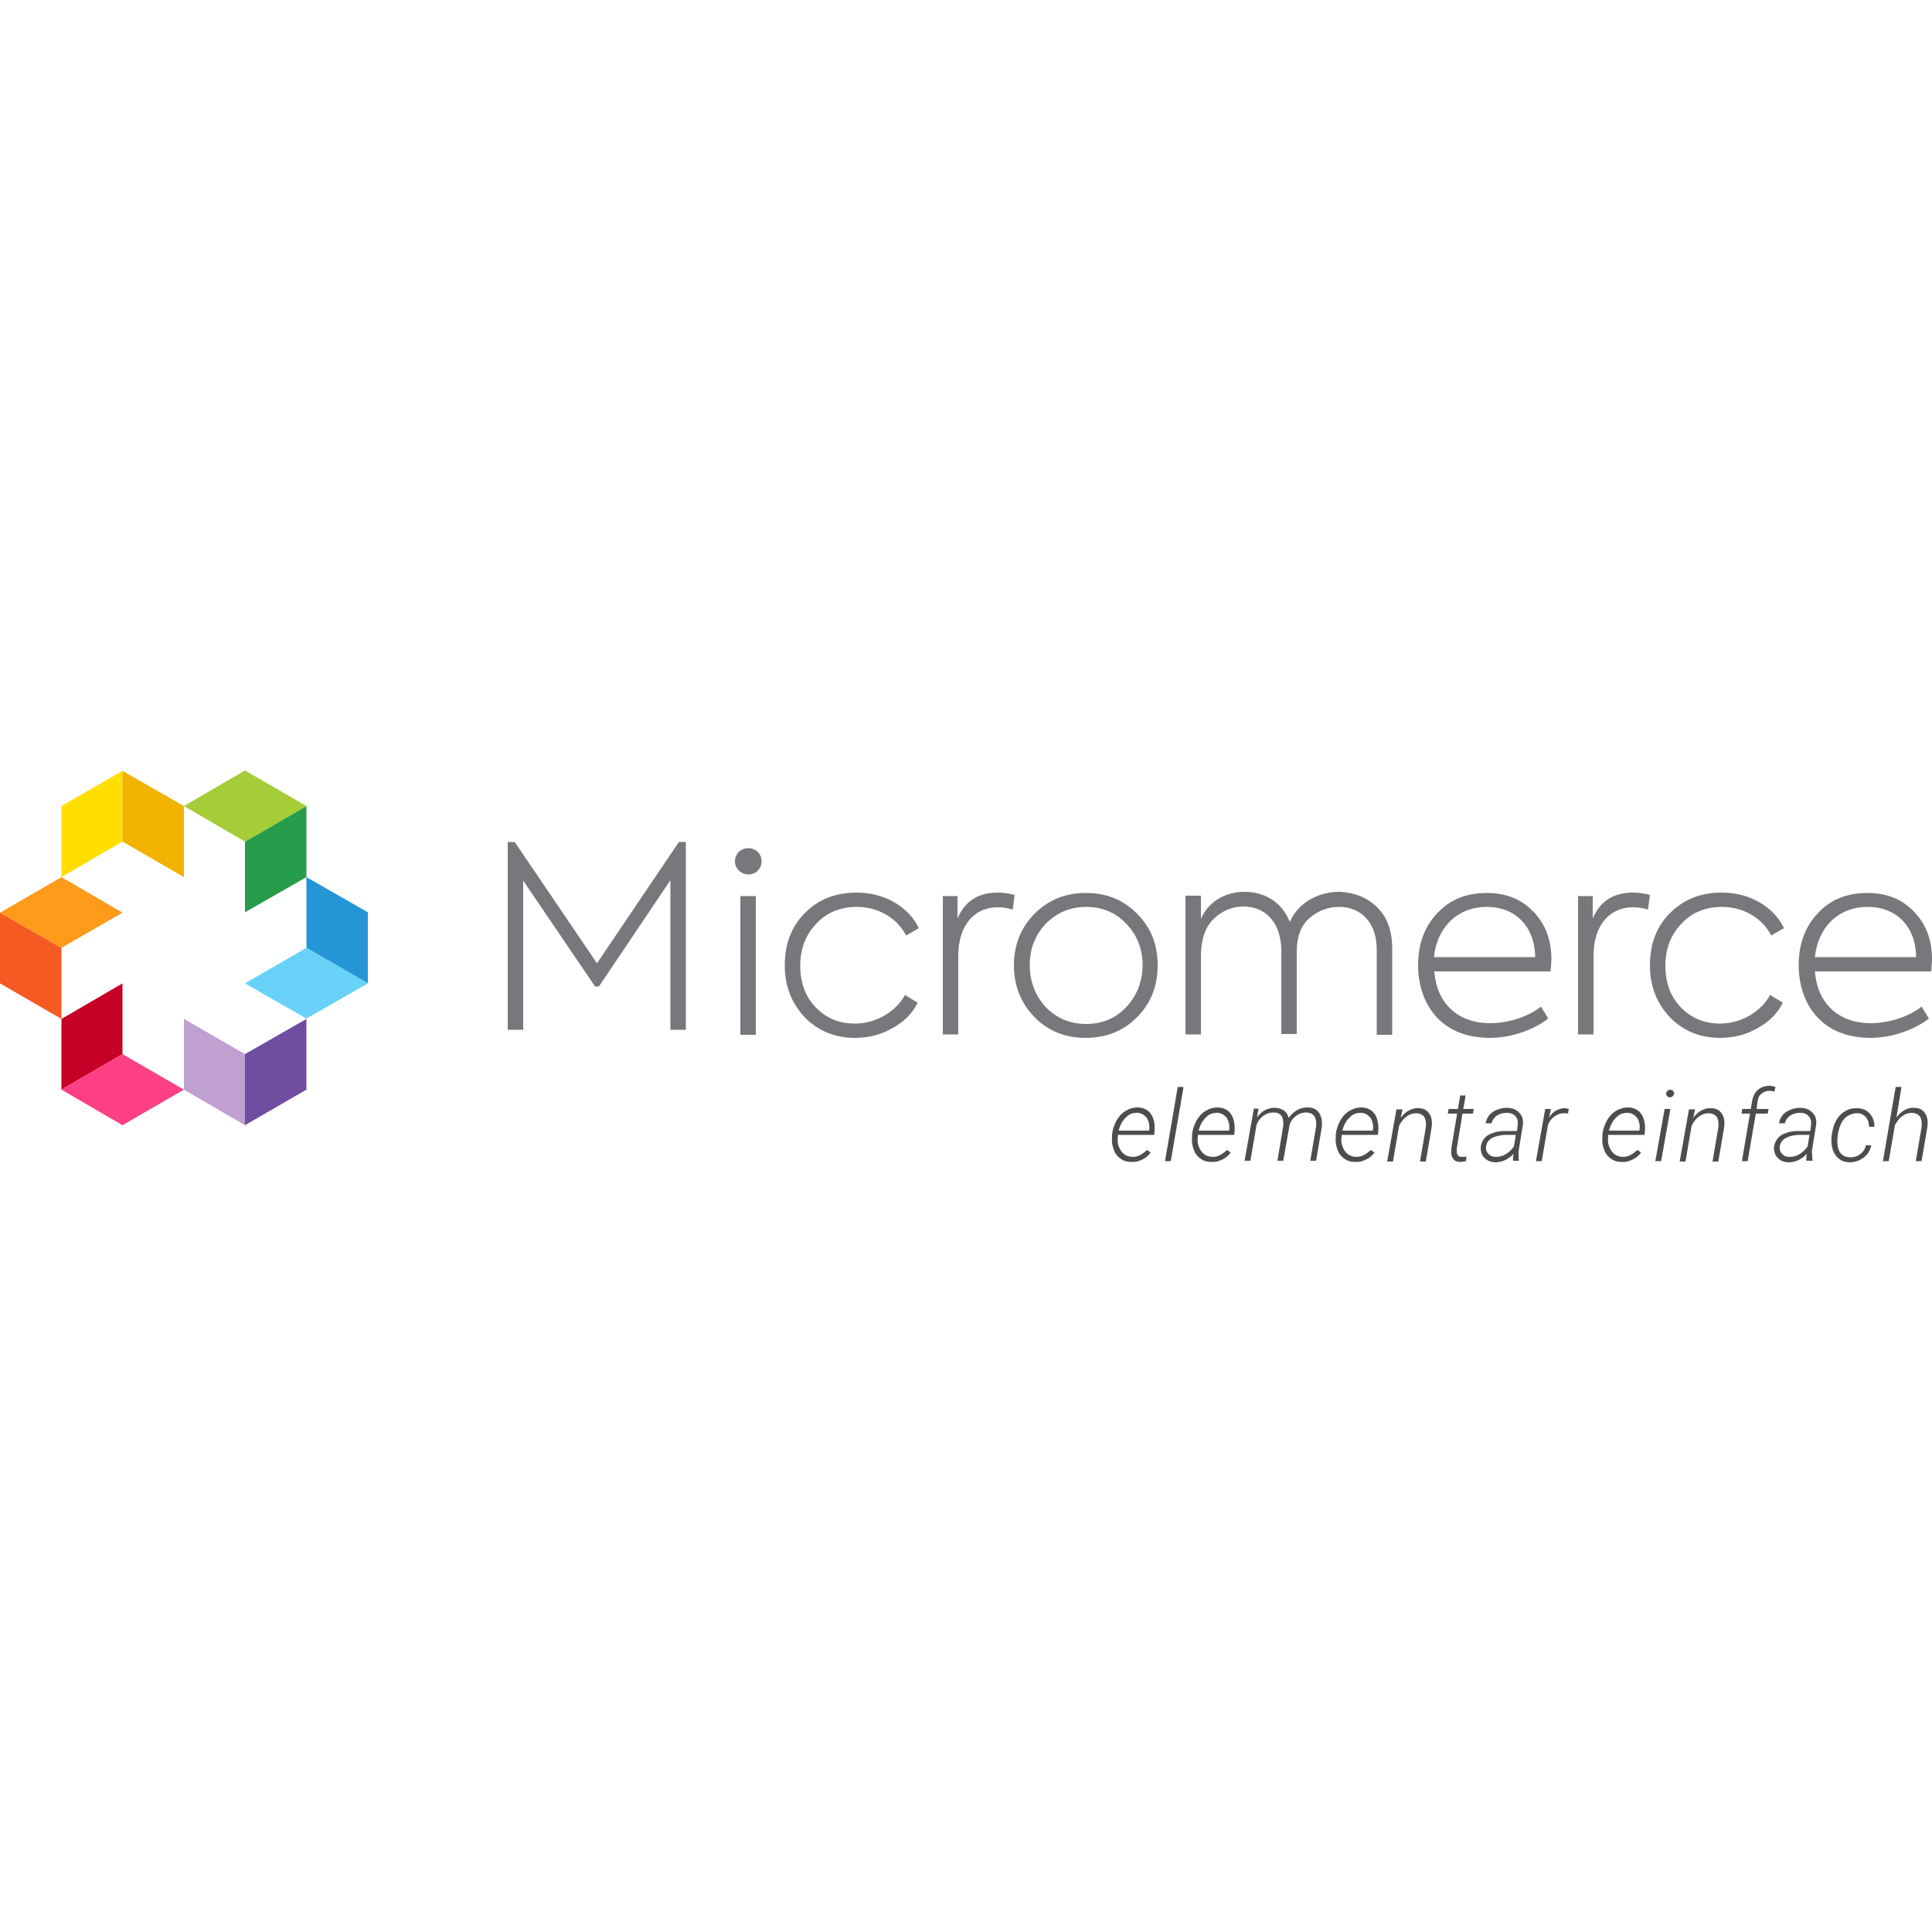
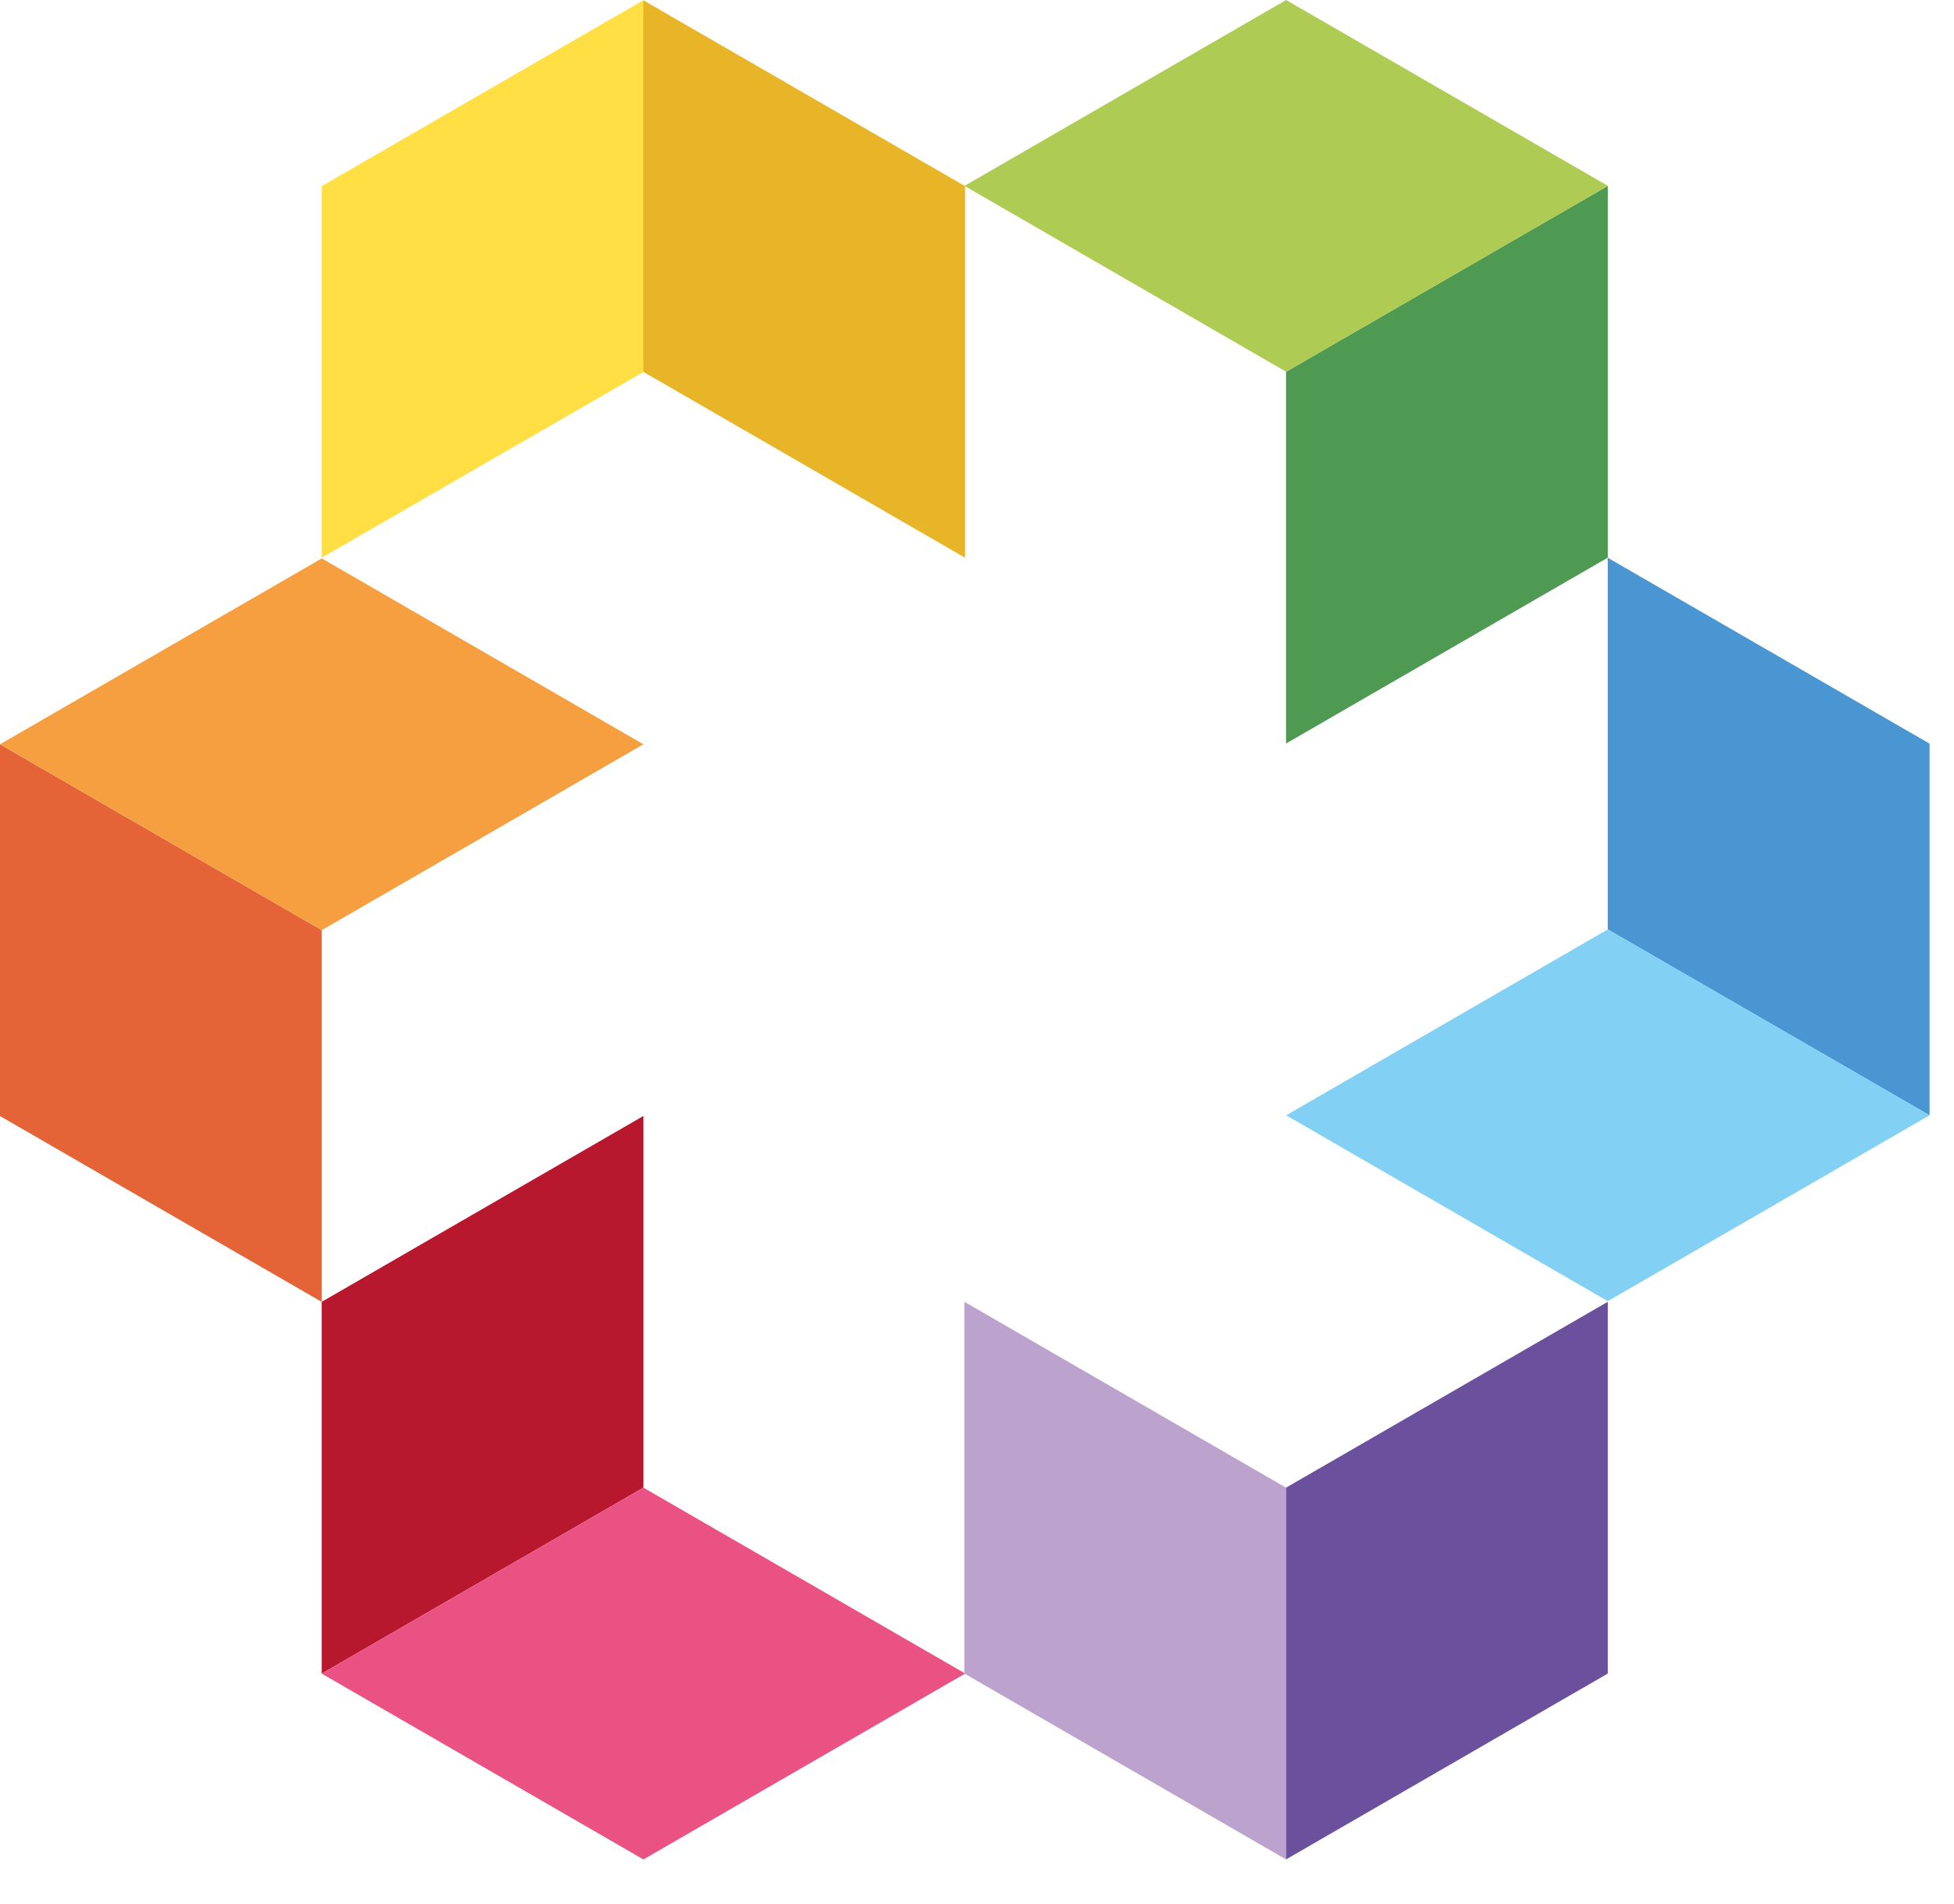
- <svg xmlns="http://www.w3.org/2000/svg" version="1.1" id="Ebene_1" x="0px" y="0px" viewBox="0 0 500 500" style="enable-background:new 0 0 500 500;" xml:space="preserve">
-   <style type="text/css">
- 	.st0{fill:#78777B;}
- 	.st1{fill:#FFDE00;}
- 	.st2{fill:#F1B300;}
- 	.st3{fill:#C70027;}
- 	.st4{fill:#FD4083;}
- 	.st5{fill:#C0A0D0;}
- 	.st6{fill:#6F4DA1;}
- 	.st7{fill:#F55A23;}
- 	.st8{fill:#FF9A1B;}
- 	.st9{fill:#279C4A;}
- 	.st10{fill:#A5CD37;}
- 	.st11{fill:#2496D6;}
- 	.st12{fill:#68D1F8;}
- 	.st13{fill:#4D4D4D;}
- </style>
-   <polygon class="st0" points="131.4,266.5 131.4,217.9 133.2,217.9 154.5,249.3 175.7,217.9 177.5,217.9 177.5,266.5 173.5,266.5   173.5,227.8 155,255.3 154,255.3 135.4,227.9 135.4,266.5 " />
-   <path class="st0" d="M190.2,222.9c0-1.9,1.5-3.4,3.5-3.4c1.9,0,3.4,1.5,3.4,3.4c0,1.9-1.5,3.4-3.4,3.4  C191.8,226.3,190.2,224.8,190.2,222.9 M195.6,267.8h-4v-35.9h4V267.8z" />
-   <path class="st0" d="M208.3,263.3c-3.4-3.6-5.2-8-5.2-13.5c0-5.5,1.7-10,5.2-13.5c3.5-3.6,8-5.3,13.5-5.3c7,0,13.3,3.6,16,9.2  l-3.3,1.9c-2.4-4.6-7.3-7.4-12.7-7.4c-4.2,0-7.8,1.4-10.5,4.3c-2.7,2.8-4.2,6.4-4.2,10.9c0,4.4,1.3,8,4,10.8  c2.7,2.8,6.1,4.2,10.2,4.2c5.4,0,10.6-3.1,12.9-7.4l3.3,2c-1.4,2.8-3.6,5-6.6,6.6c-2.9,1.7-6.2,2.5-9.6,2.5  C216.1,268.6,211.7,266.8,208.3,263.3" />
-   <path class="st0" d="M244,267.8v-35.9h3.8v5.8c1.9-4.5,5.4-6.7,10.4-6.7c1.4,0,2.9,0.2,4.4,0.6l-0.5,3.8c-1.3-0.4-2.5-0.6-3.8-0.6  c-6.5,0-10.3,5.1-10.3,12.5v20.4H244z" />
-   <path class="st0" d="M267.7,236.5c3.6-3.6,8-5.4,13.3-5.4c5.4,0,9.8,1.8,13.3,5.4c3.6,3.6,5.3,8,5.3,13.3c0,5.3-1.7,9.8-5.3,13.4  c-3.5,3.6-8,5.4-13.3,5.4c-5.4,0-9.8-1.8-13.3-5.4c-3.5-3.6-5.3-8.1-5.3-13.4C262.4,244.5,264.2,240.1,267.7,236.5 M291.5,260.6  c2.7-2.9,4.2-6.6,4.2-10.8c0-4.2-1.4-7.8-4.2-10.7c-2.7-2.9-6.2-4.4-10.4-4.4c-4.2,0-7.6,1.5-10.5,4.4c-2.7,2.9-4.1,6.4-4.1,10.7  c0,4.2,1.4,7.8,4.1,10.8c2.8,2.9,6.3,4.4,10.5,4.4C285.3,265,288.8,263.5,291.5,260.6" />
-   <path class="st0" d="M356.4,234.8c2.6,2.5,3.9,6.1,3.9,10.7v22.3h-4v-22c0-6.9-3.9-11.1-9.8-11.1c-2.8,0-5.4,1-7.6,2.9  c-2.2,1.9-3.3,4.8-3.3,8.6v21.4h-4v-21.5c0-7-3.8-11.5-9.8-11.5c-2.9,0-5.5,1.1-7.7,3.2c-2.2,2.1-3.3,5.4-3.3,9.7v20.2h-4v-35.9h4v6  c1.9-4.4,6.2-7,11.3-7c5.2,0,9.7,2.7,11.7,7.8c2.2-5,7.3-7.8,12.9-7.8C350.6,231,353.9,232.3,356.4,234.8" />
-   <path class="st0" d="M401.3,251.4h-30.1c0.6,8,5.8,13.4,14.5,13.4c4.6,0,9.9-1.7,13.1-4.3l1.9,3.1c-3.5,2.7-9.2,5-15.1,5  c-13.2,0-18.6-9.4-18.6-18.8c0-5.4,1.6-9.9,4.9-13.4c3.3-3.6,7.6-5.3,12.9-5.3c4.8,0,8.8,1.5,11.9,4.7c3.1,3.1,4.8,7.2,4.8,12.5  C401.5,248.7,401.4,249.8,401.3,251.4 M371.1,247.7h26.2c-0.1-8-5.2-13-12.5-13C377.3,234.7,371.9,239.9,371.1,247.7" />
-   <path class="st0" d="M408.4,267.8v-35.9h3.8v5.8c1.9-4.5,5.4-6.7,10.4-6.7c1.4,0,2.9,0.2,4.4,0.6l-0.5,3.8c-1.3-0.4-2.5-0.6-3.8-0.6  c-6.5,0-10.3,5.1-10.3,12.5v20.4H408.4z" />
-   <path class="st0" d="M432.2,263.3c-3.4-3.6-5.2-8-5.2-13.5c0-5.5,1.7-10,5.2-13.5c3.6-3.6,8-5.3,13.5-5.3c7,0,13.3,3.6,16,9.2  l-3.3,1.9c-2.4-4.6-7.3-7.4-12.7-7.4c-4.2,0-7.8,1.4-10.5,4.3c-2.7,2.8-4.2,6.4-4.2,10.9c0,4.4,1.3,8,4,10.8  c2.7,2.8,6.1,4.2,10.2,4.2c5.4,0,10.6-3.1,12.9-7.4l3.3,2c-1.4,2.8-3.6,5-6.6,6.6c-2.9,1.7-6.2,2.5-9.6,2.5  C440,268.6,435.6,266.8,432.2,263.3" />
-   <path class="st0" d="M499.8,251.4h-30.1c0.6,8,5.8,13.4,14.5,13.4c4.6,0,9.9-1.7,13.1-4.3l1.9,3.1c-3.5,2.7-9.2,5-15.1,5  c-13.2,0-18.6-9.4-18.6-18.8c0-5.4,1.6-9.9,4.9-13.4c3.3-3.6,7.6-5.3,12.9-5.3c4.8,0,8.8,1.5,11.9,4.7c3.1,3.1,4.8,7.2,4.8,12.5  C500,248.7,499.9,249.8,499.8,251.4 M469.7,247.7h26.2c-0.1-8-5.2-13-12.5-13C475.8,234.7,470.5,239.9,469.7,247.7" />
-   <polygon class="st1" points="15.9,208.6 31.7,199.5 31.7,217.8 15.9,227 " />
-   <polygon class="st2" points="31.7,217.8 31.7,199.5 47.6,208.6 47.6,227 " />
-   <polygon class="st3" points="31.7,272.8 31.7,254.5 15.9,263.7 15.9,282 " />
-   <polygon class="st4" points="47.6,282 31.7,272.8 15.9,282 31.7,291.2 " />
-   <polygon class="st5" points="47.6,282 63.4,291.2 63.4,272.8 47.6,263.7 " />
-   <polygon class="st6" points="63.4,272.8 63.4,291.2 79.3,282 79.3,263.7 " />
-   <polygon class="st7" points="15.9,245.3 15.9,263.7 0,254.5 0,236.2 " />
-   <polygon class="st8" points="31.7,236.2 15.9,245.3 0,236.2 15.9,227 " />
-   <polygon class="st9" points="79.3,227 63.4,236.1 63.4,217.8 79.3,208.6 " />
-   <polygon class="st10" points="79.3,208.6 63.4,217.8 47.6,208.6 63.4,199.4 " />
-   <polygon class="st11" points="95.2,236.1 79.3,227 79.3,245.3 95.2,254.5 " />
-   <polygon class="st12" points="95.2,254.5 79.3,245.3 63.4,254.5 79.3,263.6 " />
-   <g>
-     <path class="st13" d="M292.7,300.7c-1.1,0-2-0.3-2.8-0.9c-0.8-0.6-1.4-1.4-1.7-2.4c-0.4-1-0.5-2.1-0.4-3.3l0-0.4   c0.1-1.3,0.5-2.4,1.1-3.6c0.6-1.1,1.4-2,2.4-2.6c1-0.6,2-0.9,3.1-0.9c1,0,1.9,0.3,2.6,0.8c0.7,0.5,1.2,1.3,1.5,2.2   c0.3,1,0.4,2,0.3,3.2l-0.1,0.9h-9.4l0,0.3c-0.1,0.9-0.1,1.8,0.2,2.6c0.3,0.8,0.7,1.5,1.3,2c0.6,0.5,1.3,0.7,2.1,0.8   c0.8,0,1.5-0.1,2.2-0.5c0.6-0.3,1.2-0.8,1.8-1.3l0.9,0.7c-0.6,0.8-1.3,1.4-2.2,1.8C294.6,300.6,293.7,300.8,292.7,300.7z    M294.3,288c-1.1,0-2.1,0.3-2.9,1.2c-0.9,0.8-1.5,1.9-1.9,3.4l7.9,0l0-0.2c0.2-1.2-0.1-2.2-0.6-3.1   C296.1,288.5,295.3,288,294.3,288z" />
-     <path class="st13" d="M303,300.5h-1.5l3.3-19.2h1.5L303,300.5z" />
-     <path class="st13" d="M313.4,300.7c-1.1,0-2-0.3-2.8-0.9c-0.8-0.6-1.4-1.4-1.7-2.4c-0.4-1-0.5-2.1-0.4-3.3l0-0.4   c0.1-1.3,0.5-2.4,1.1-3.6c0.6-1.1,1.4-2,2.4-2.6c1-0.6,2-0.9,3.1-0.9c1,0,1.9,0.3,2.6,0.8c0.7,0.5,1.2,1.3,1.5,2.2   c0.3,1,0.4,2,0.3,3.2l-0.1,0.9H310l0,0.3c-0.1,0.9-0.1,1.8,0.2,2.6c0.3,0.8,0.7,1.5,1.3,2c0.6,0.5,1.3,0.7,2.1,0.8   c0.8,0,1.5-0.1,2.2-0.5c0.6-0.3,1.2-0.8,1.8-1.3l0.9,0.7c-0.6,0.8-1.3,1.4-2.2,1.8C315.3,300.6,314.4,300.8,313.4,300.7z M315,288   c-1.1,0-2.1,0.3-2.9,1.2c-0.9,0.8-1.5,1.9-1.9,3.4l7.9,0l0-0.2c0.2-1.2-0.1-2.2-0.6-3.1C316.8,288.5,316,288,315,288z" />
-     <path class="st13" d="M325.7,287l-0.4,2.2c1.2-1.7,2.8-2.5,4.6-2.5c1,0,1.7,0.3,2.4,0.7c0.6,0.5,1,1.1,1.2,1.9   c0.6-0.8,1.3-1.5,2.2-2c0.8-0.5,1.7-0.7,2.7-0.7c1.3,0,2.2,0.4,2.9,1.3c0.6,0.8,0.9,2,0.8,3.4l0,0.3l-1.5,8.8h-1.5l1.5-8.8   c0-0.5,0.1-1,0-1.4c-0.2-1.5-1-2.2-2.5-2.3c-1,0-2,0.3-2.8,1c-0.9,0.7-1.4,1.5-1.6,2.5l-1.6,9h-1.5l1.5-9c0.2-2.3-0.6-3.5-2.5-3.5   c-1,0-1.9,0.3-2.7,0.9c-0.8,0.6-1.4,1.4-1.7,2.3l-1.6,9.3h-1.5l2.4-13.5H325.7z" />
-     <path class="st13" d="M350.6,300.7c-1.1,0-2-0.3-2.8-0.9c-0.8-0.6-1.4-1.4-1.7-2.4c-0.4-1-0.5-2.1-0.4-3.3l0-0.4   c0.1-1.3,0.5-2.4,1.1-3.6c0.6-1.1,1.4-2,2.4-2.6c1-0.6,2-0.9,3.1-0.9c1,0,1.9,0.3,2.6,0.8c0.7,0.5,1.2,1.3,1.5,2.2   c0.3,1,0.4,2,0.3,3.2l-0.1,0.9h-9.4l0,0.3c-0.1,0.9-0.1,1.8,0.2,2.6c0.3,0.8,0.7,1.5,1.3,2c0.6,0.5,1.3,0.7,2.1,0.8   c0.8,0,1.5-0.1,2.2-0.5c0.6-0.3,1.2-0.8,1.8-1.3l0.9,0.7c-0.6,0.8-1.3,1.4-2.2,1.8C352.5,300.6,351.6,300.8,350.6,300.7z    M352.2,288c-1.1,0-2.1,0.3-2.9,1.2c-0.9,0.8-1.5,1.9-1.9,3.4l7.9,0l0-0.2c0.2-1.2-0.1-2.2-0.6-3.1C354,288.5,353.2,288,352.2,288z   " />
-     <path class="st13" d="M363,287l-0.5,2.3c0.6-0.8,1.3-1.5,2.1-1.9c0.8-0.4,1.6-0.7,2.5-0.6c1.3,0,2.2,0.5,2.8,1.4   c0.6,0.9,0.8,2.1,0.6,3.6l-1.5,8.8h-1.5l1.5-8.8c0-0.5,0.1-0.9,0-1.4c-0.1-1.5-1-2.2-2.4-2.3c-0.9,0-1.7,0.2-2.5,0.8   c-0.8,0.5-1.4,1.3-2,2.4l-1.6,9.3h-1.5l2.4-13.5H363z" />
-     <path class="st13" d="M379.3,283.5l-0.6,3.5h2.7l-0.2,1.2h-2.7l-1.5,9l0,0.8c0,0.9,0.4,1.4,1.3,1.4c0.3,0,0.7,0,1.2-0.1l-0.1,1.2   c-0.5,0.1-1,0.2-1.5,0.2c-0.9,0-1.5-0.3-1.9-0.9c-0.4-0.6-0.5-1.5-0.4-2.6l1.5-9h-2.4l0.2-1.2h2.4l0.6-3.5H379.3z" />
-     <path class="st13" d="M391.6,300.5c0-0.3-0.1-0.6,0-1l0.1-0.9c-0.6,0.7-1.3,1.2-2.1,1.6c-0.8,0.4-1.7,0.6-2.6,0.6   c-1.1,0-2.1-0.4-2.8-1.1c-0.7-0.7-1-1.6-1-2.7c0.1-0.9,0.4-1.7,0.9-2.3c0.5-0.7,1.3-1.2,2.3-1.5c1-0.4,2.1-0.5,3.4-0.5l2.8,0   l0.2-1.6c0.1-0.9-0.1-1.7-0.6-2.2c-0.5-0.6-1.2-0.9-2.2-0.9c-1,0-1.8,0.2-2.6,0.7c-0.7,0.5-1.2,1.2-1.4,2h-1.5   c0.2-1.2,0.8-2.2,1.8-2.9c1.1-0.7,2.3-1.1,3.7-1.1c1.4,0,2.5,0.5,3.2,1.3c0.8,0.8,1.1,1.9,0.9,3.2l-1.1,6.8L393,299   c0,0.5,0,0.9,0.1,1.3l0,0.1H391.6z M387.1,299.4c0.9,0,1.8-0.2,2.6-0.7c0.8-0.5,1.5-1.1,2.1-2l0.5-3l-2.4,0c-1.5,0-2.8,0.3-3.7,0.8   c-1,0.5-1.5,1.3-1.6,2.3c-0.1,0.7,0.1,1.3,0.6,1.8C385.7,299.2,386.3,299.4,387.1,299.4z" />
-     <path class="st13" d="M405.8,288.2c-0.3-0.1-0.7-0.1-1-0.1c-1,0-1.8,0.3-2.6,0.9c-0.8,0.6-1.3,1.3-1.6,2.2l-1.6,9.3h-1.5l2.4-13.5   h1.5l-0.5,2.2c0.5-0.8,1.1-1.4,1.8-1.8c0.7-0.4,1.5-0.6,2.3-0.6c0.3,0,0.6,0.1,1,0.2L405.8,288.2z" />
-     <path class="st13" d="M419.6,300.7c-1.1,0-2-0.3-2.8-0.9c-0.8-0.6-1.4-1.4-1.7-2.4c-0.4-1-0.5-2.1-0.4-3.3l0-0.4   c0.1-1.3,0.5-2.4,1.1-3.6c0.6-1.1,1.4-2,2.4-2.6c1-0.6,2-0.9,3.1-0.9c1,0,1.9,0.3,2.6,0.8c0.7,0.5,1.2,1.3,1.5,2.2   c0.3,1,0.4,2,0.3,3.2l-0.1,0.9h-9.4l0,0.3c-0.1,0.9-0.1,1.8,0.2,2.6c0.3,0.8,0.7,1.5,1.3,2c0.6,0.5,1.3,0.7,2.1,0.8   c0.8,0,1.5-0.1,2.2-0.5s1.2-0.8,1.8-1.3l0.9,0.7c-0.6,0.8-1.3,1.4-2.2,1.8C421.5,300.6,420.6,300.8,419.6,300.7z M421.2,288   c-1.1,0-2.1,0.3-2.9,1.2c-0.9,0.8-1.5,1.9-1.9,3.4l7.9,0l0-0.2c0.2-1.2-0.1-2.2-0.6-3.1C423,288.5,422.2,288,421.2,288z" />
-     <path class="st13" d="M429.9,300.5h-1.5l2.4-13.5h1.5L429.9,300.5z M431.2,283c0-0.5,0.4-0.9,1.1-1c0.3,0.1,0.6,0.2,0.7,0.3   c0.1,0.1,0.2,0.4,0.3,0.7c-0.1,0.3-0.2,0.5-0.4,0.7c-0.2,0.1-0.4,0.3-0.7,0.3C431.5,283.9,431.2,283.6,431.2,283z" />
-     <path class="st13" d="M438.7,287l-0.5,2.3c0.6-0.8,1.3-1.5,2.1-1.9c0.8-0.4,1.6-0.7,2.5-0.6c1.3,0,2.2,0.5,2.8,1.4   c0.6,0.9,0.8,2.1,0.6,3.6l-1.5,8.8h-1.5l1.5-8.8c0-0.5,0.1-0.9,0-1.4c-0.1-1.5-1-2.2-2.4-2.3c-0.9,0-1.7,0.2-2.5,0.8   c-0.8,0.5-1.4,1.3-2,2.4l-1.6,9.3h-1.5l2.4-13.5H438.7z" />
-     <path class="st13" d="M450.8,300.5l2.1-12.3h-2.2l0.2-1.2h2.2l0.3-1.8c0.2-1.3,0.7-2.4,1.5-3.1c0.8-0.7,1.8-1.1,3-1.1   c0.5,0,1,0.1,1.6,0.3l-0.3,1.2c-0.5-0.1-0.9-0.2-1.3-0.2c-0.8,0-1.5,0.3-2.1,0.8s-0.9,1.3-1,2.3l-0.2,1.6h3.1l-0.2,1.2h-3.1   l-2.1,12.3H450.8z" />
-     <path class="st13" d="M467.5,300.5c0-0.3-0.1-0.6,0-1l0.1-0.9c-0.6,0.7-1.3,1.2-2.1,1.6c-0.8,0.4-1.7,0.6-2.6,0.6   c-1.1,0-2.1-0.4-2.8-1.1c-0.7-0.7-1-1.6-1-2.7c0.1-0.9,0.4-1.7,0.9-2.3c0.5-0.7,1.3-1.2,2.3-1.5c1-0.4,2.1-0.5,3.4-0.5l2.8,0   l0.2-1.6c0.1-0.9-0.1-1.7-0.6-2.2c-0.5-0.6-1.2-0.9-2.2-0.9c-1,0-1.8,0.2-2.6,0.7c-0.7,0.5-1.2,1.2-1.4,2h-1.5   c0.2-1.2,0.8-2.2,1.8-2.9c1.1-0.7,2.3-1.1,3.7-1.1c1.4,0,2.5,0.5,3.2,1.3c0.8,0.8,1.1,1.9,0.9,3.2l-1.1,6.8L469,299   c0,0.5,0,0.9,0.1,1.3l0,0.1H467.5z M463.1,299.4c0.9,0,1.8-0.2,2.6-0.7c0.8-0.5,1.5-1.1,2.1-2l0.5-3l-2.4,0c-1.5,0-2.8,0.3-3.7,0.8   c-1,0.5-1.5,1.3-1.6,2.3c-0.1,0.7,0.1,1.3,0.6,1.8C461.7,299.2,462.3,299.4,463.1,299.4z" />
-     <path class="st13" d="M478.8,299.5c1,0,1.9-0.2,2.6-0.8c0.8-0.6,1.3-1.4,1.5-2.3h1.4c-0.3,1.3-0.9,2.4-2,3.2   c-1.1,0.8-2.3,1.2-3.6,1.2c-1.1,0-2-0.3-2.8-0.9c-0.7-0.6-1.3-1.4-1.6-2.4c-0.3-1-0.4-2.2-0.3-3.4l0.1-0.5c0.1-0.9,0.3-1.7,0.6-2.6   c0.3-0.8,0.8-1.6,1.3-2.2c0.6-0.6,1.2-1.1,2-1.5c0.8-0.4,1.6-0.5,2.6-0.5c1.4,0,2.5,0.5,3.3,1.4c0.8,0.9,1.2,2,1.2,3.4l-1.4,0   c0-1-0.3-1.9-0.8-2.5c-0.6-0.6-1.3-1-2.3-1c-1,0-1.9,0.3-2.7,0.9c-0.8,0.6-1.4,1.5-1.8,2.7c-0.4,1.2-0.6,2.4-0.6,3.7   c0,1.3,0.3,2.4,0.9,3.1C476.9,299.1,477.7,299.5,478.8,299.5z" />
-     <path class="st13" d="M490.8,289.2c1.3-1.7,2.8-2.6,4.6-2.5c1.3,0,2.2,0.5,2.8,1.4c0.6,0.9,0.8,2.1,0.6,3.6l-1.5,8.8h-1.5l1.5-8.8   c0-0.5,0.1-0.9,0-1.4c-0.1-1.5-1-2.2-2.4-2.3c-0.9,0-1.7,0.2-2.5,0.8c-0.8,0.5-1.4,1.3-2,2.4l-1.6,9.3h-1.5l3.3-19.2h1.5   L490.8,289.2z" />
-   </g>
+ <svg xmlns="http://www.w3.org/2000/svg" width="39" height="38" viewBox="0 0 39 38" fill="none">
+   <path d="M38.512 14.842L32.089 11.132V18.55L38.512 22.26V14.842Z" fill="#4A96D2" />
+   <path d="M6.42 3.715L12.84 0.005V7.425L6.42 11.132V3.715Z" fill="#FFDF43" />
+   <path d="M12.84 7.422L12.84 0.005L19.262 3.715V11.132L12.84 7.422Z" fill="#E9B528" />
+   <path d="M12.842 29.692V22.273L6.42 25.983V33.403L12.842 29.692Z" fill="#B7182E" />
+   <path d="M19.265 33.402L12.842 29.692L6.42 33.403L12.842 37.112L19.265 33.402Z" fill="#EA5284" />
+   <path d="M19.248 33.402L25.668 37.112V29.692L19.248 25.982V33.402Z" fill="#BCA3CE" />
+   <path d="M25.668 29.692V37.112L32.09 33.402V25.982L25.668 29.692Z" fill="#6A509D" />
+   <path d="M6.422 18.565V25.985L0 22.275V14.855L6.422 18.565Z" fill="#E46437" />
+   <path d="M12.842 14.855L6.422 18.565L0 14.855L6.422 11.145L12.842 14.855Z" fill="#F59F40" />
+   <path d="M32.09 11.13L25.668 14.84V7.42L32.09 3.71V11.13Z" fill="#4E9A53" />
+   <path d="M32.093 3.71L25.67 7.42L19.25 3.71L25.67 0L32.093 3.71Z" fill="#AECC53" />
+   <path d="M38.512 22.26L32.089 18.55L25.67 22.26L32.09 25.97L38.512 22.26Z" fill="#83D0F5" />
</svg>
